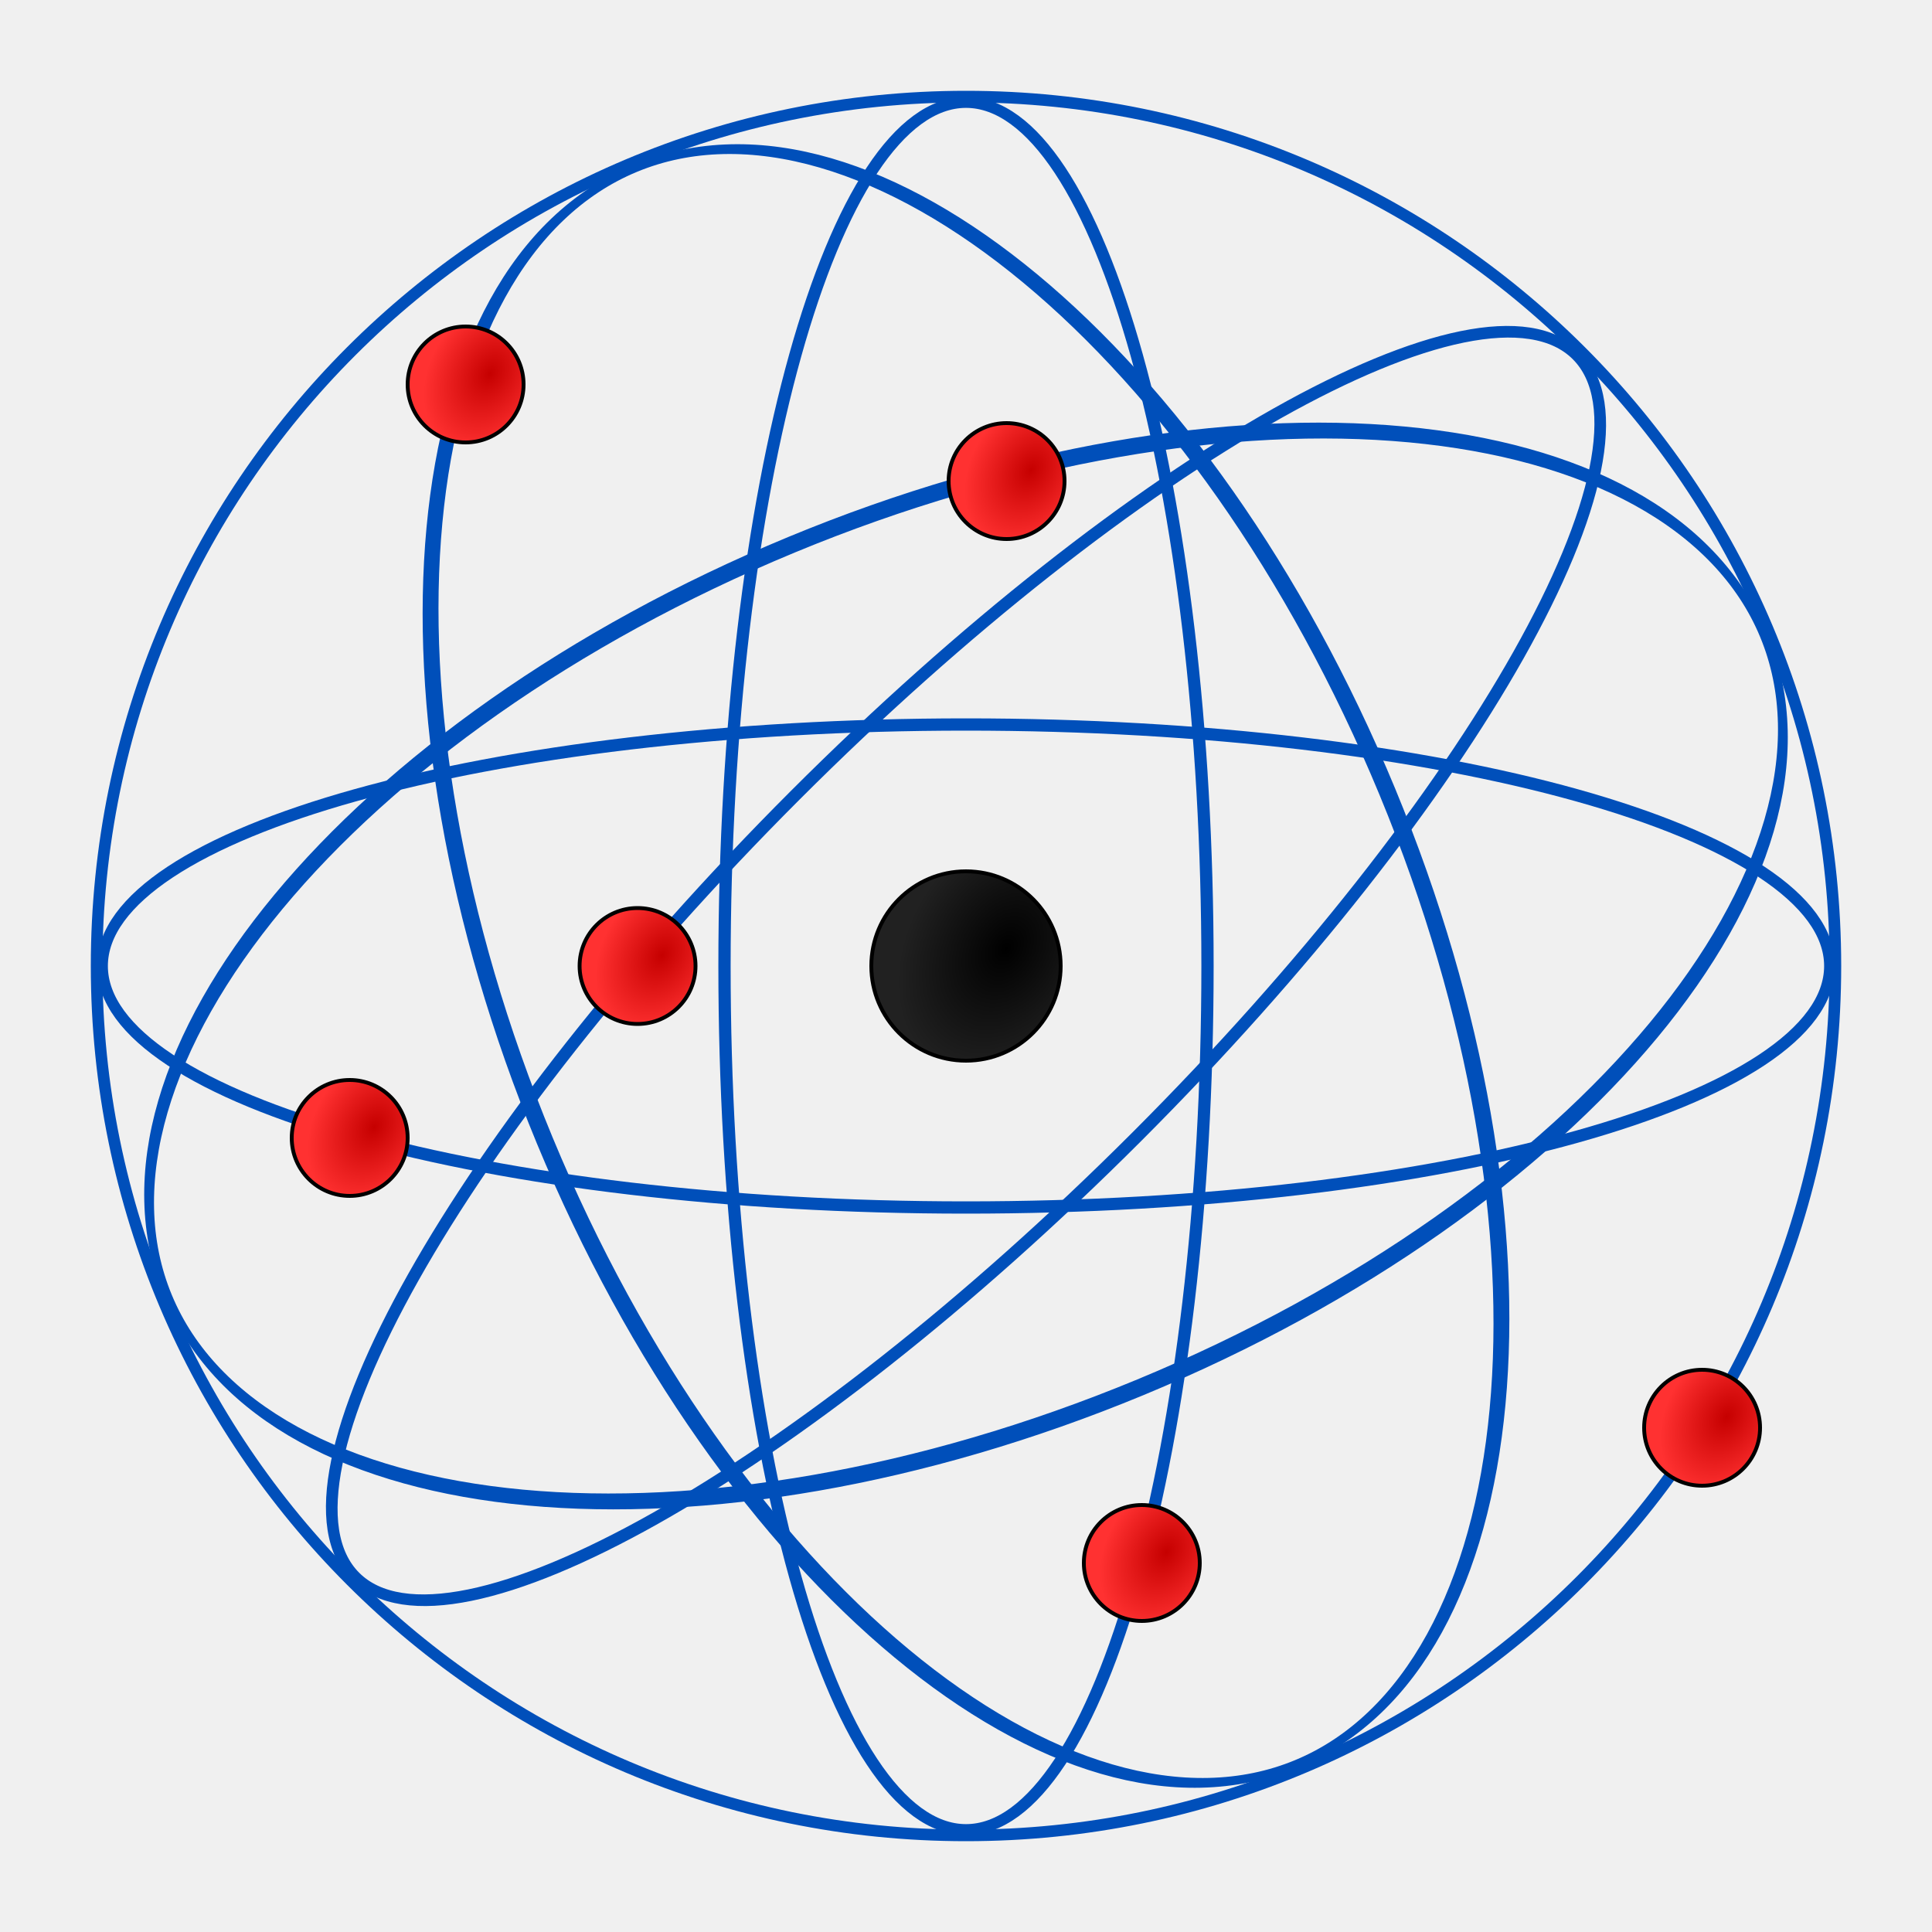
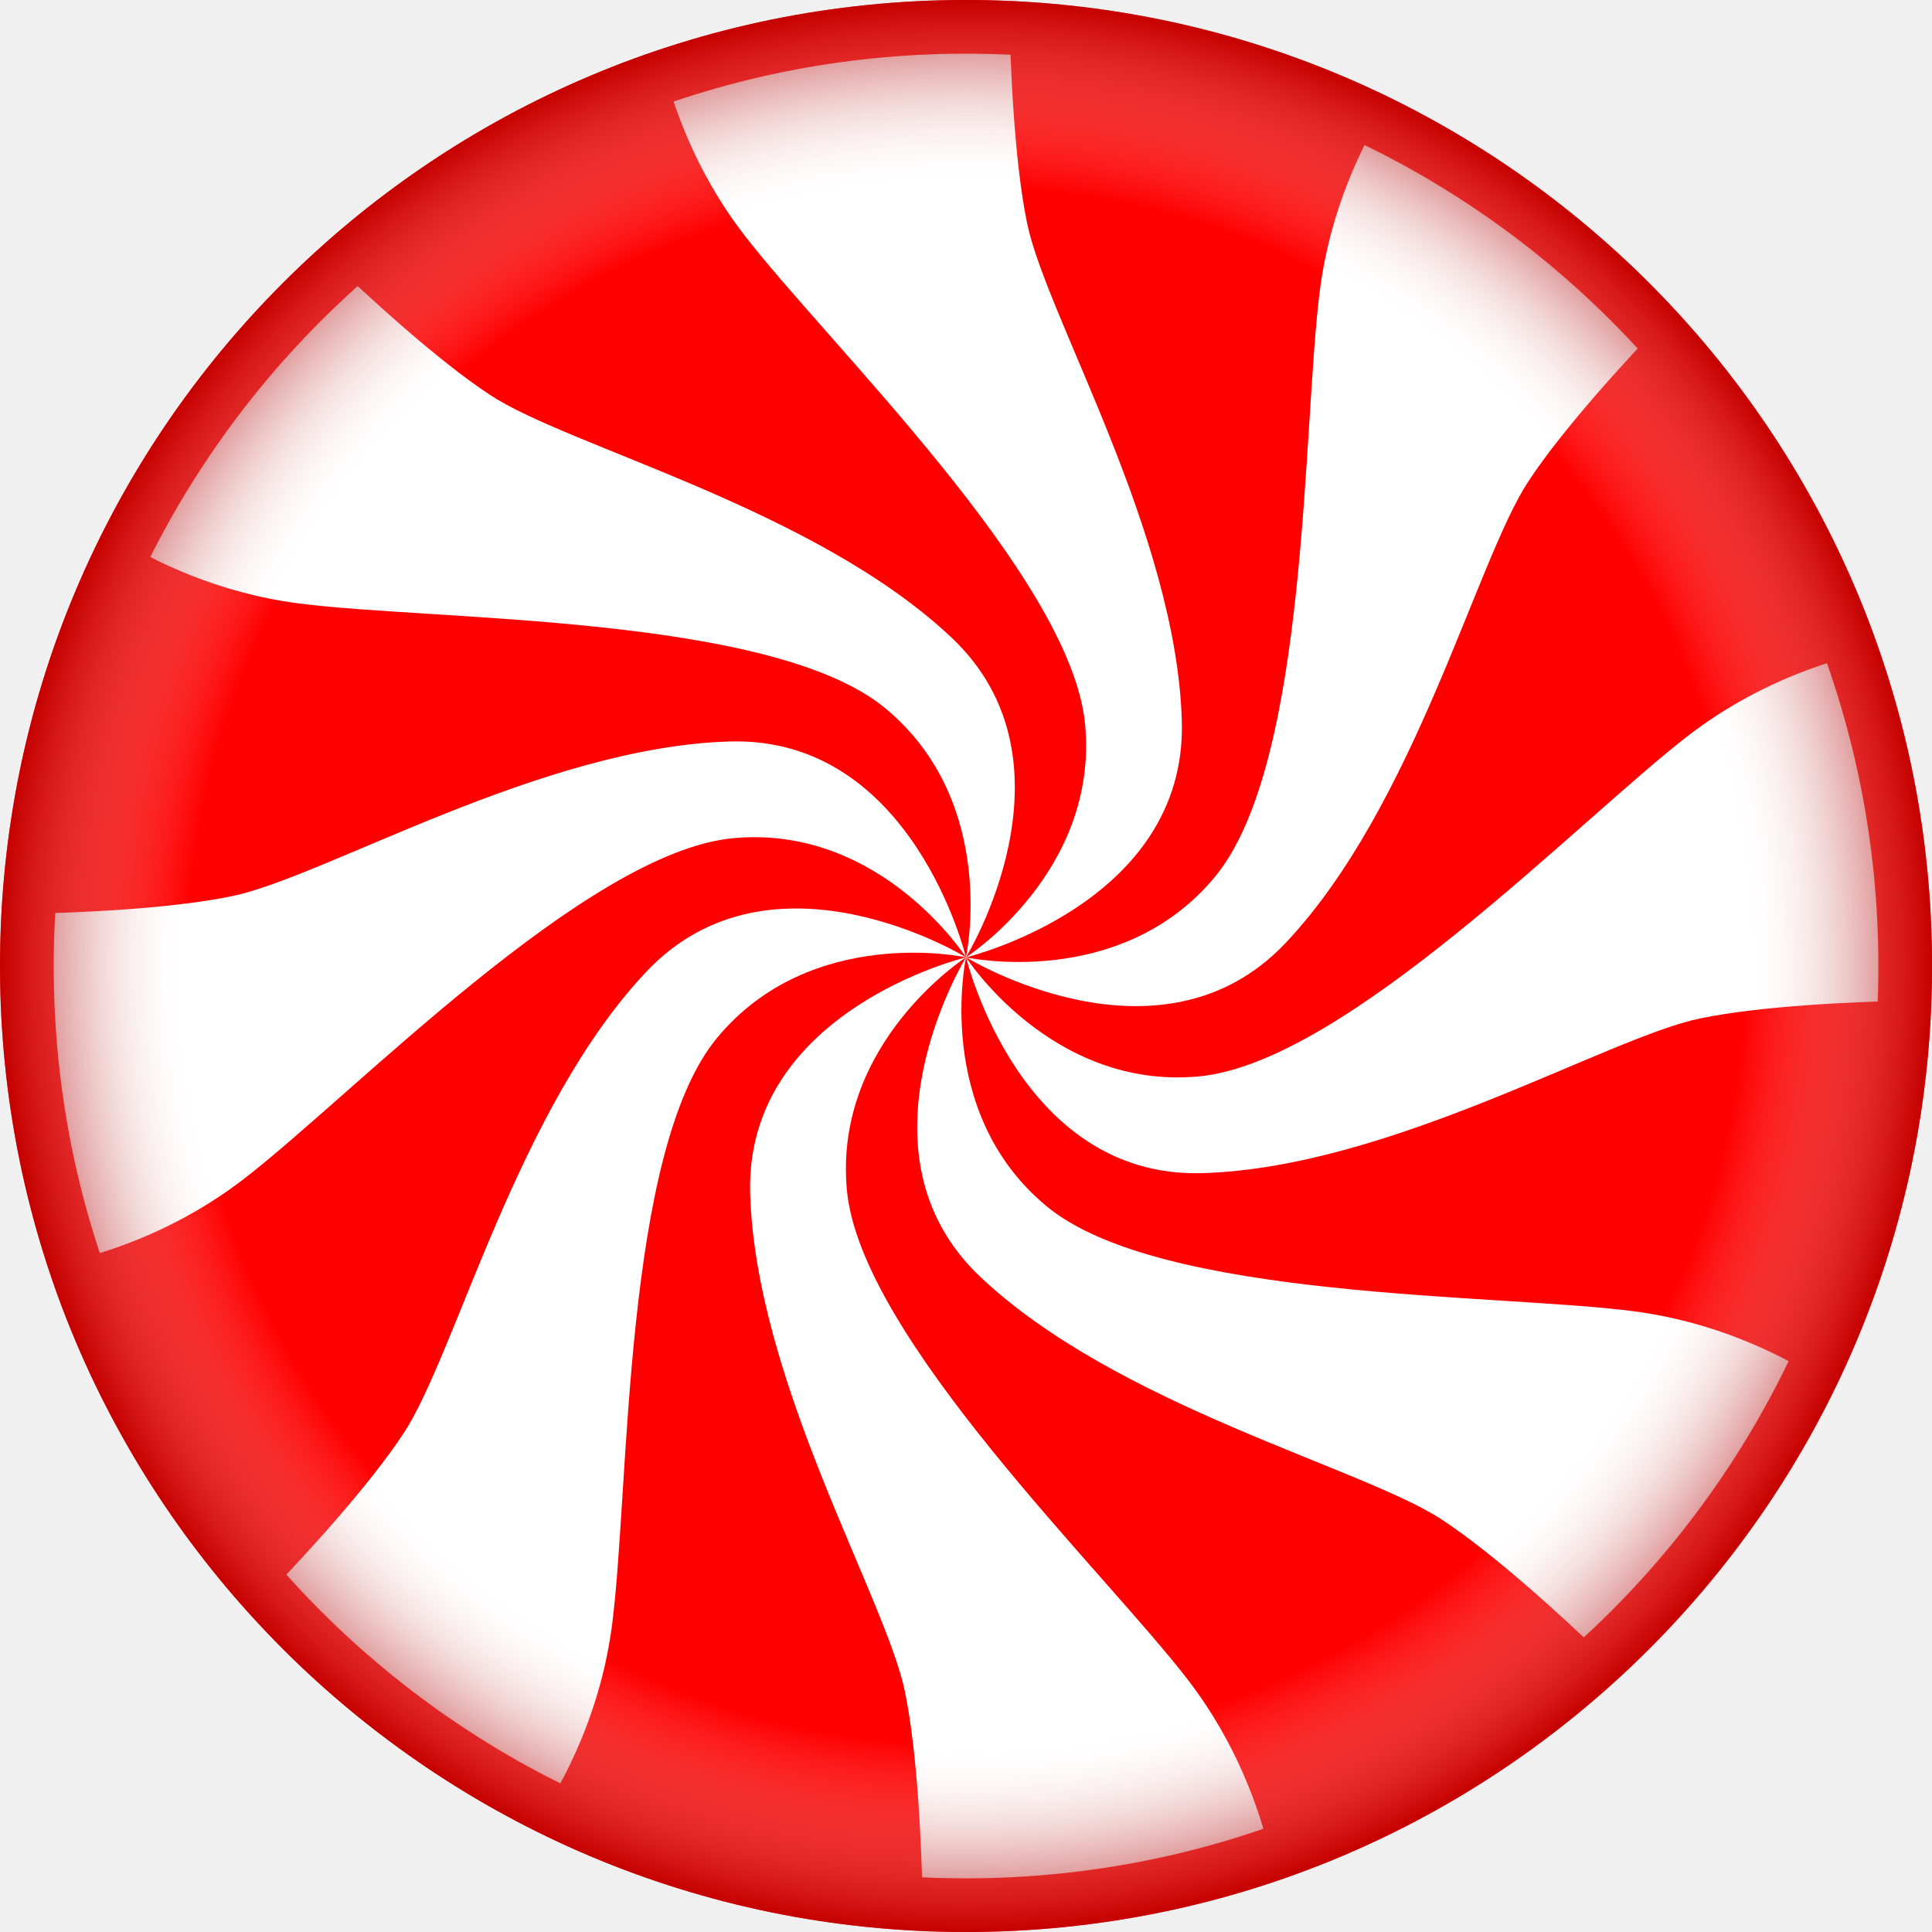
- <svg xmlns="http://www.w3.org/2000/svg" xmlns:xlink="http://www.w3.org/1999/xlink" width="500" height="500" id="svg3195" version="1.0">
-   <defs id="defs3197">
-     <linearGradient id="linearGradient3233">
-       <stop id="stop3235" offset="0" style="stop-color:#000000;stop-opacity:1;" />
-       <stop id="stop3237" offset="1" style="stop-color:#212121;stop-opacity:1;" />
+ <svg xmlns="http://www.w3.org/2000/svg" xmlns:xlink="http://www.w3.org/1999/xlink" id="svg2" viewBox="0 0 200 200" version="1.0">
+   <defs id="defs4">
+     <linearGradient id="linearGradient3305" y2="500.37" gradientUnits="userSpaceOnUse" x2="444.54" y1="500.37" x1="364.96">
+       <stop id="stop3301" stop-color="#f00" offset="0" />
+       <stop id="stop3339" stop-color="#f30000" offset=".889" />
+       <stop id="stop3303" stop-color="#e70000" offset="1" />
    </linearGradient>
-     <linearGradient id="linearGradient3221">
-       <stop style="stop-color:#c60000;stop-opacity:1;" offset="0" id="stop3223" />
-       <stop style="stop-color:#ff3131;stop-opacity:1;" offset="1" id="stop3225" />
-     </linearGradient>
-     <radialGradient xlink:href="#linearGradient3221" id="radialGradient3227" cx="122.556" cy="91.781" fx="122.556" fy="91.781" r="7.75" gradientUnits="userSpaceOnUse" gradientTransform="matrix(-0.7048794,1.180965,-0.8586773,-0.5125165,290.8715,-1.598213)" />
-     <radialGradient xlink:href="#linearGradient3233" id="radialGradient3231" gradientUnits="userSpaceOnUse" gradientTransform="matrix(-0.7048794,1.180965,-0.8586773,-0.5125165,290.8715,-1.598213)" cx="122.556" cy="91.781" fx="122.556" fy="91.781" r="7.75" />
-     <radialGradient xlink:href="#linearGradient3221" id="radialGradient3241" gradientUnits="userSpaceOnUse" gradientTransform="matrix(-0.7048794,1.180965,-0.8586773,-0.5125165,290.8715,-1.598213)" cx="122.556" cy="91.781" fx="122.556" fy="91.781" r="7.75" />
-     <radialGradient xlink:href="#linearGradient3221" id="radialGradient3245" gradientUnits="userSpaceOnUse" gradientTransform="matrix(-0.7048794,1.180965,-0.8586773,-0.5125165,290.8715,-1.598213)" cx="122.556" cy="91.781" fx="122.556" fy="91.781" r="7.75" />
-     <radialGradient xlink:href="#linearGradient3221" id="radialGradient3249" gradientUnits="userSpaceOnUse" gradientTransform="matrix(-0.7048794,1.180965,-0.8586773,-0.5125165,290.8715,-1.598213)" cx="122.556" cy="91.781" fx="122.556" fy="91.781" r="7.75" />
-     <radialGradient xlink:href="#linearGradient3221" id="radialGradient3253" gradientUnits="userSpaceOnUse" gradientTransform="matrix(-0.7048794,1.180965,-0.8586773,-0.5125165,290.8715,-1.598213)" cx="122.556" cy="91.781" fx="122.556" fy="91.781" r="7.75" />
-     <radialGradient xlink:href="#linearGradient3221" id="radialGradient3257" gradientUnits="userSpaceOnUse" gradientTransform="matrix(-0.7048794,1.180965,-0.8586773,-0.5125165,290.8715,-1.598213)" cx="122.556" cy="91.781" fx="122.556" fy="91.781" r="7.75" />
+     <radialGradient id="radialGradient3363" gradientUnits="userSpaceOnUse" cy="100" cx="100" r="100">
+       <stop id="stop3359" stop-color="#fff" stop-opacity="0" offset="0" />
+       <stop id="stop3365" stop-color="#fff" stop-opacity="0" offset=".806" />
+       <stop id="stop3361" stop-color="#b00000" stop-opacity=".735" offset="1" />
+     </radialGradient>
  </defs>
-   <g id="layer1">
-     <path style="opacity:1;fill:none;fill-opacity:1;fill-rule:nonzero;stroke:#004fba;stroke-width:3.173;stroke-linecap:round;stroke-linejoin:round;stroke-miterlimit:4;stroke-dasharray:none;stroke-dashoffset:0;stroke-opacity:1" id="path3205" d="M 500 262.5 A 250 62.5 0 1 1  0,262.5 A 250 62.5 0 1 1  500 262.5 z" transform="matrix(0.894,0,0,1,26.5,-12.5)" />
-     <path style="opacity:1;fill:none;fill-opacity:1;fill-rule:nonzero;stroke:#004fba;stroke-width:3.173;stroke-linecap:round;stroke-linejoin:round;stroke-miterlimit:4;stroke-dasharray:none;stroke-dashoffset:0;stroke-opacity:1" id="path3207" d="M 500 262.5 A 250 62.5 0 1 1  0,262.5 A 250 62.5 0 1 1  500 262.5 z" transform="matrix(0,0.894,-1,0,512.5,26.5)" />
-     <path style="opacity:1;fill:none;fill-opacity:1;fill-rule:nonzero;stroke:#004fba;stroke-width:2.309;stroke-linecap:round;stroke-linejoin:round;stroke-miterlimit:4;stroke-dasharray:none;stroke-dashoffset:0;stroke-opacity:1" id="path3209" d="M 500 262.5 A 250 62.5 0 1 1  0,262.5 A 250 62.5 0 1 1  500 262.5 z" transform="matrix(0.342119,0.8259484,-1.744285,0.7225063,622.3449,-146.145)" />
-     <path style="opacity:1;fill:none;fill-opacity:1;fill-rule:nonzero;stroke:#004fba;stroke-width:3;stroke-linecap:round;stroke-linejoin:round;stroke-miterlimit:4;stroke-dasharray:none;stroke-dashoffset:0;stroke-opacity:1" id="path3211" d="M 475 250 A 225 225 0 1 1  25,250 A 225 225 0 1 1  475 250 z" />
-     <path style="opacity:1;fill:none;fill-opacity:1;fill-rule:nonzero;stroke:#004fba;stroke-width:2.309;stroke-linecap:round;stroke-linejoin:round;stroke-miterlimit:4;stroke-dasharray:none;stroke-dashoffset:0;stroke-opacity:1" id="path3213" d="M 500 262.5 A 250 62.5 0 1 1  0,262.5 A 250 62.5 0 1 1  500 262.5 z" transform="matrix(-0.8259484,0.342119,-0.7225064,-1.744285,646.145,622.345)" />
-     <path style="opacity:1;fill:none;fill-opacity:1;fill-rule:nonzero;stroke:#004fba;stroke-width:3.173;stroke-linecap:round;stroke-linejoin:round;stroke-miterlimit:4;stroke-dasharray:none;stroke-dashoffset:0;stroke-opacity:1" id="path3215" d="M 500 262.5 A 250 62.5 0 1 1  0,262.5 A 250 62.5 0 1 1  500 262.5 z" transform="matrix(-0.6321536,0.6321535,-0.7071069,-0.7071068,593.654,277.5772)" />
-     <path style="opacity:1;fill:url(#radialGradient3227);fill-opacity:1.0;fill-rule:nonzero;stroke:#000000;stroke-width:0.5;stroke-linecap:round;stroke-linejoin:round;stroke-miterlimit:4;stroke-dasharray:none;stroke-dashoffset:0;stroke-opacity:1" id="path3219" d="M 130 97.5 A 7.5 7.5 0 1 1  115,97.5 A 7.5 7.5 0 1 1  130 97.5 z" transform="matrix(2.000001,0,0,2,-124.5001,-95.50004)" />
-     <path style="opacity:1;fill:url(#radialGradient3231);fill-opacity:1.0;fill-rule:nonzero;stroke:#000000;stroke-width:0.306;stroke-linecap:round;stroke-linejoin:round;stroke-miterlimit:4;stroke-dasharray:none;stroke-dashoffset:0;stroke-opacity:1" id="path3229" d="M 130 97.5 A 7.5 7.5 0 1 1  115,97.5 A 7.5 7.5 0 1 1  130 97.5 z" transform="matrix(3.266667,0,0,3.266667,-150.1667,-68.5)" />
-     <path style="opacity:1;fill:url(#radialGradient3241);fill-opacity:1;fill-rule:nonzero;stroke:#000000;stroke-width:0.5;stroke-linecap:round;stroke-linejoin:round;stroke-miterlimit:4;stroke-dasharray:none;stroke-dashoffset:0;stroke-opacity:1" id="path3239" d="M 130 97.5 A 7.5 7.5 0 1 1  115,97.5 A 7.5 7.5 0 1 1  130 97.5 z" transform="matrix(2.000001,0,0,2,15.49994,-70.50004)" />
-     <path style="opacity:1;fill:url(#radialGradient3245);fill-opacity:1;fill-rule:nonzero;stroke:#000000;stroke-width:0.5;stroke-linecap:round;stroke-linejoin:round;stroke-miterlimit:4;stroke-dasharray:none;stroke-dashoffset:0;stroke-opacity:1" id="path3243" d="M 130 97.5 A 7.5 7.5 0 1 1  115,97.5 A 7.5 7.5 0 1 1  130 97.5 z" transform="matrix(2.000001,0,0,2,-154.5001,99.49996)" />
-     <path style="opacity:1;fill:url(#radialGradient3249);fill-opacity:1;fill-rule:nonzero;stroke:#000000;stroke-width:0.5;stroke-linecap:round;stroke-linejoin:round;stroke-miterlimit:4;stroke-dasharray:none;stroke-dashoffset:0;stroke-opacity:1" id="path3247" d="M 130 97.5 A 7.5 7.5 0 1 1  115,97.5 A 7.5 7.5 0 1 1  130 97.5 z" transform="matrix(2.000001,0,0,2,-80.00006,54.99996)" />
-     <path style="opacity:1;fill:url(#radialGradient3253);fill-opacity:1;fill-rule:nonzero;stroke:#000000;stroke-width:0.5;stroke-linecap:round;stroke-linejoin:round;stroke-miterlimit:4;stroke-dasharray:none;stroke-dashoffset:0;stroke-opacity:1" id="path3251" d="M 130 97.5 A 7.5 7.5 0 1 1  115,97.5 A 7.5 7.5 0 1 1  130 97.5 z" transform="matrix(2.000001,0,0,2,50.49994,209.5)" />
-     <path style="opacity:1;fill:url(#radialGradient3257);fill-opacity:1;fill-rule:nonzero;stroke:#000000;stroke-width:0.5;stroke-linecap:round;stroke-linejoin:round;stroke-miterlimit:4;stroke-dasharray:none;stroke-dashoffset:0;stroke-opacity:1" id="path3255" d="M 130 97.5 A 7.5 7.5 0 1 1  115,97.5 A 7.5 7.5 0 1 1  130 97.5 z" transform="matrix(2.000001,0,0,2,195.4999,174.5)" />
+   <g id="layer1" transform="translate(-278 -354.36)">
+     <path id="path3168" d="m378 453.77s-13.75 8.52-12.33 23.79c1.42 15.25 26.72 39.51 35.33 50.73 5.08 6.62 7.41 13.49 8.51 18.06 12.92-4.43 24.6-11.54 34.42-20.62-4.16-3.98-11.17-10.44-16.67-14.06-8.18-5.39-33.61-11.74-47.78-25.13-13.78-13.02-1.48-32.77-1.48-32.77z" fill="url(#linearGradient3305)" fill-rule="evenodd" />
+     <path id="path3223" stroke-linejoin="round" d="m420 482.36a70 70 0 1 1 -140 0 70 70 0 1 1 140 0z" transform="matrix(1.3889 0 0 1.3889 -108.11 -215.59)" stroke="#f00" stroke-width="4" fill="#fff" />
+     <path id="use3230" d="m378 453.46s-13.75 8.83-12.33 24.1c1.42 15.25 26.72 39.51 35.33 50.73 5.08 6.62 7.41 13.49 8.51 18.06 12.92-4.43 24.6-11.54 34.42-20.62-4.16-3.98-11.17-10.44-16.67-14.06-8.18-5.39-33.61-11.74-47.78-25.13-13.78-13.02-1.48-33.08-1.48-33.08z" fill="#f00" fill-rule="evenodd" />
+     <path id="path3291" opacity="0" d="m93.178 199.59c-1.111-0.11-4.52-0.56-7.576-0.99-39.596-5.64-72.571-35.43-82.276-74.35-4.022-16.12-3.867-34.85 0.416-50.241 4.784-17.188 13.568-32.263 25.888-44.426 6.008-5.93 9.008-8.397 15.42-12.677 26.251-17.523 59.78-21.405 89.54-10.367 23.87 8.851 43.44 26.544 54.93 49.658 11.78 23.69 13.35 52.673 4.21 77.653-5.15 14.06-12.74 25.97-23.29 36.52-15.08 15.08-33.67 24.6-54.79 28.06-5.62 0.92-18.348 1.58-22.472 1.16zm20.692-6.07c4.73-0.69 11.02-2.09 14.83-3.3 2.06-0.66 1.99-1.17-1.13-7.75-2.57-5.43-4.84-8.5-15.09-20.33-9.65-11.14-13.822-16.34-17.533-21.85-6.003-8.92-7.809-13.91-7.485-20.69 0.275-5.75 2.422-10.47 6.968-15.33 1.736-1.86 3.012-3.37 2.835-3.37-1.034 0-7.474 3.36-9.806 5.13-3.841 2.9-5.401 4.72-7.29 8.5-1.565 3.14-1.638 3.55-1.628 9.09 0.017 9.16 2.405 17.81 9.991 36.17 5.884 14.25 6.508 16.71 7.219 28.48 0.197 3.26 0.596 5.99 0.909 6.21 0.738 0.53 10.88-0.03 17.21-0.96zm-54.161-13.01c2.969-7.02 3.307-9.2 5.199-33.65 1.222-15.78 2.313-22.89 4.616-30.05 1.861-5.8 2.946-7.68 6.425-11.14 4.668-4.64 10.067-6.755 17.461-6.836l3.809-0.042-2.627-1.243c-6.412-3.033-15.238-3.469-20.595-1.016-5.703 2.61-12.182 10.537-17.818 21.787-1.391 2.78-4.578 9.94-7.083 15.92-2.504 5.98-5.073 11.77-5.709 12.88-1.56 2.71-6.967 9.67-10.377 13.36l-2.779 3 1.072 1.45c1.339 1.81 7.283 7.18 11.617 10.49 4.387 3.35 13.659 8.88 14.58 8.7 0.406-0.07 1.4-1.7 2.209-3.61zm109.08-15.6c2.16-2.29 5.44-6.24 7.29-8.77 3.77-5.16 8.87-13.78 8.61-14.57-0.26-0.77-7.8-3.68-11.76-4.54-1.92-0.42-10.76-1.33-19.65-2.03-19.82-1.56-26.79-2.49-34.6-4.65-12.36-3.41-19.093-11.95-19.231-24.38l-0.042-3.81-1.242 2.62c-3.037 6.42-3.49 15.2-1.057 20.51 3.712 8.11 15.982 16.2 38.472 25.36 12.42 5.05 16.94 7.84 25.28 15.57 1.66 1.55 3.25 2.83 3.52 2.84s2.26-1.85 4.41-4.15zm-152.35-37.73c5.873-2.72 8.004-4.29 21.029-15.47 17.167-14.747 24.567-20.096 32.298-23.352 2.824-1.189 3.878-1.352 8.766-1.352 5.341 0 5.703 0.071 9.378 1.826 2.443 1.167 5.041 2.965 7.198 4.983 1.856 1.736 3.374 3.002 3.374 2.813s-0.763-1.977-1.696-3.973c-3.17-6.78-7.614-11.448-12.951-13.603-2.317-0.936-3.7-1.115-8.334-1.08-9.035 0.068-16.363 2.083-35.102 9.657-6.529 2.638-12.893 5.094-14.143 5.457-3.258 0.948-8.49 1.666-15.026 2.062l-5.682 0.344v6.308c0 8.1 1.609 18.39 4.109 26.26 0.62 1.96 0.682 1.95 6.781-0.88zm119.42-7.77c6.68-1.61 13.27-3.91 24.63-8.6 13.92-5.75 16.43-6.37 28.78-7.18l5.18-0.34-0.01-5.868c-0.02-7.727-2.24-21.047-4.53-27.067l-0.49-1.274-2.54 1c-7.5 2.959-10.66 5.159-24.12 16.815-11.14 9.647-16.35 13.824-21.86 17.534-8.91 6-13.9 7.81-20.68 7.48-5.78-0.27-10.47-2.41-15.41-7.03-3.8-3.55-3.94-3.26-1.15 2.33 3.47 6.93 8.97 11.87 14.89 13.37 3.12 0.79 11.5 0.23 17.31-1.17zm-9.96-17.13c8.05-3.707 15.33-14.551 24.43-36.392 6.26-15.032 7.56-17.237 15.54-26.307l3.51-3.989-4.02-3.867c-6.88-6.625-21.24-16.497-23.39-16.073-0.92 0.183-3.38 6.421-4.35 11.025-0.42 2.008-1 6.403-1.28 9.767s-0.95 11.457-1.49 17.985c-1.84 22.463-4.4 32.049-10.15 38.137-4.61 4.869-8.86 6.7-16.87 7.257l-5.06 0.347 2.02 0.91c7.05 3.17 15.76 3.66 21.11 1.2zm-18.07-6.566c5.82-2.912 9.87-6.851 12.31-11.991 1.19-2.501 1.32-3.355 1.31-8.586-0.01-9.158-2.4-17.805-9.99-36.168-5.83-14.107-6.46-16.585-7.22-28.355l-0.33-5.177h-5.224c-6.618 0-15.005 1.145-22.376 3.054-3.166 0.82-5.837 1.491-5.935 1.491-1.03 0 2.546 8.187 5.477 12.539 0.973 1.444 6.292 7.893 11.82 14.331 14.738 17.167 20.088 24.566 23.348 32.298 1.19 2.823 1.35 3.878 1.35 8.765 0 5.341-0.07 5.704-1.82 9.379-1.18 2.468-2.97 5.044-5.06 7.271-3.55 3.799-3.26 3.943 2.34 1.149zm-5-4.162c1.18-3.415 1.4-4.901 1.43-9.596 0.03-5.022-0.1-5.837-1.34-8.476-3.812-8.139-15.541-15.915-37.521-24.878-13.412-5.469-15.445-6.66-23.946-14.03l-5.257-4.558-4.102 4.253c-2.256 2.339-5.564 6.178-7.352 8.532-3.552 4.677-9.093 13.5-9.093 14.478 0 0.724 6.725 3.406 11.235 4.482 1.738 0.414 10.433 1.321 19.322 2.015 17.822 1.392 25.111 2.27 31.567 3.804 9.351 2.222 14.232 4.987 18.304 10.367 2.671 3.529 3.963 7.598 4.293 13.513 0.15 2.726 0.45 4.771 0.67 4.546 0.22-0.226 1.03-2.23 1.79-4.452z" stroke-width="4" transform="translate(278 354.36)" />
+     <path id="path3293" opacity="0" d="m93.178 199.59c-1.111-0.11-4.52-0.56-7.576-0.99-39.596-5.64-72.571-35.43-82.276-74.35-4.022-16.12-3.867-34.85 0.416-50.241 4.784-17.188 13.568-32.263 25.888-44.426 6.008-5.93 9.008-8.397 15.42-12.677 26.251-17.523 59.78-21.405 89.54-10.367 23.87 8.851 43.44 26.544 54.93 49.658 11.78 23.69 13.35 52.673 4.21 77.653-5.15 14.06-12.74 25.97-23.29 36.52-15.08 15.08-33.67 24.6-54.79 28.06-5.62 0.92-18.348 1.58-22.472 1.16zm20.692-6.07c4.73-0.69 11.02-2.09 14.83-3.3 2.06-0.66 1.99-1.17-1.13-7.75-2.57-5.43-4.84-8.5-15.09-20.33-9.65-11.14-13.822-16.34-17.533-21.85-6.003-8.92-7.809-13.91-7.485-20.69 0.275-5.75 2.422-10.47 6.968-15.33 1.736-1.86 3.012-3.37 2.835-3.37-1.034 0-7.474 3.36-9.806 5.13-3.841 2.9-5.401 4.72-7.29 8.5-1.565 3.14-1.638 3.55-1.628 9.09 0.017 9.16 2.405 17.81 9.991 36.17 5.884 14.25 6.508 16.71 7.219 28.48 0.197 3.26 0.596 5.99 0.909 6.21 0.738 0.53 10.88-0.03 17.21-0.96zm-54.161-13.01c2.969-7.02 3.307-9.2 5.199-33.65 1.222-15.78 2.313-22.89 4.616-30.05 1.861-5.8 2.946-7.68 6.425-11.14 4.668-4.64 10.067-6.755 17.461-6.836l3.809-0.042-2.627-1.243c-6.412-3.033-15.238-3.469-20.595-1.016-5.703 2.61-12.182 10.537-17.818 21.787-1.391 2.78-4.578 9.94-7.083 15.92-2.504 5.98-5.073 11.77-5.709 12.88-1.56 2.71-6.967 9.67-10.377 13.36l-2.779 3 1.072 1.45c1.339 1.81 7.283 7.18 11.617 10.49 4.387 3.35 13.659 8.88 14.58 8.7 0.406-0.07 1.4-1.7 2.209-3.61zm109.08-15.6c2.16-2.29 5.44-6.24 7.29-8.77 3.77-5.16 8.87-13.78 8.61-14.57-0.26-0.77-7.8-3.68-11.76-4.54-1.92-0.42-10.76-1.33-19.65-2.03-19.82-1.56-26.79-2.49-34.6-4.65-12.36-3.41-19.093-11.95-19.231-24.38l-0.042-3.81-1.242 2.62c-3.037 6.42-3.49 15.2-1.057 20.51 3.712 8.11 15.982 16.2 38.472 25.36 12.42 5.05 16.94 7.84 25.28 15.57 1.66 1.55 3.25 2.83 3.52 2.84s2.26-1.85 4.41-4.15zm-152.35-37.73c5.873-2.72 8.004-4.29 21.029-15.47 17.167-14.747 24.567-20.096 32.298-23.352 2.824-1.189 3.878-1.352 8.766-1.352 5.341 0 5.703 0.071 9.378 1.826 2.443 1.167 5.041 2.965 7.198 4.983 1.856 1.736 3.374 3.002 3.374 2.813s-0.763-1.977-1.696-3.973c-3.17-6.78-7.614-11.448-12.951-13.603-2.317-0.936-3.7-1.115-8.334-1.08-9.035 0.068-16.363 2.083-35.102 9.657-6.529 2.638-12.893 5.094-14.143 5.457-3.258 0.948-8.49 1.666-15.026 2.062l-5.682 0.344v6.308c0 8.1 1.609 18.39 4.109 26.26 0.62 1.96 0.682 1.95 6.781-0.88zm119.42-7.77c6.68-1.61 13.27-3.91 24.63-8.6 13.92-5.75 16.43-6.37 28.78-7.18l5.18-0.34-0.01-5.868c-0.02-7.727-2.24-21.047-4.53-27.067l-0.49-1.274-2.54 1c-7.5 2.959-10.66 5.159-24.12 16.815-11.14 9.647-16.35 13.824-21.86 17.534-8.91 6-13.9 7.81-20.68 7.48-5.78-0.27-10.47-2.41-15.41-7.03-3.8-3.55-3.94-3.26-1.15 2.33 3.47 6.93 8.97 11.87 14.89 13.37 3.12 0.79 11.5 0.23 17.31-1.17zm-9.96-17.13c8.05-3.707 15.33-14.551 24.43-36.392 6.26-15.032 7.56-17.237 15.54-26.307l3.51-3.989-4.02-3.867c-6.88-6.625-21.24-16.497-23.39-16.073-0.92 0.183-3.38 6.421-4.35 11.025-0.42 2.008-1 6.403-1.28 9.767s-0.95 11.457-1.49 17.985c-1.84 22.463-4.4 32.049-10.15 38.137-4.61 4.869-8.86 6.7-16.87 7.257l-5.06 0.347 2.02 0.91c7.05 3.17 15.76 3.66 21.11 1.2zm-18.07-6.566c5.82-2.912 9.87-6.851 12.31-11.991 1.19-2.501 1.32-3.355 1.31-8.586-0.01-9.158-2.4-17.805-9.99-36.168-5.83-14.107-6.46-16.585-7.22-28.355l-0.33-5.177h-5.224c-6.618 0-15.005 1.145-22.376 3.054-3.166 0.82-5.837 1.491-5.935 1.491-1.03 0 2.546 8.187 5.477 12.539 0.973 1.444 6.292 7.893 11.82 14.331 14.738 17.167 20.088 24.566 23.348 32.298 1.19 2.823 1.35 3.878 1.35 8.765 0 5.341-0.07 5.704-1.82 9.379-1.18 2.468-2.97 5.044-5.06 7.271-3.55 3.799-3.26 3.943 2.34 1.149zm-5-4.162c1.18-3.415 1.4-4.901 1.43-9.596 0.03-5.022-0.1-5.837-1.34-8.476-3.812-8.139-15.541-15.915-37.521-24.878-13.412-5.469-15.445-6.66-23.946-14.03l-5.257-4.558-4.102 4.253c-2.256 2.339-5.564 6.178-7.352 8.532-3.552 4.677-9.093 13.5-9.093 14.478 0 0.724 6.725 3.406 11.235 4.482 1.738 0.414 10.433 1.321 19.322 2.015 17.822 1.392 25.111 2.27 31.567 3.804 9.351 2.222 14.232 4.987 18.304 10.367 2.671 3.529 3.963 7.598 4.293 13.513 0.15 2.726 0.45 4.771 0.67 4.546 0.22-0.226 1.03-2.23 1.79-4.452z" stroke-width="4" transform="translate(278 354.36)" />
+     <path id="path3295" opacity="0" d="m93.178 199.59c-1.111-0.11-4.52-0.56-7.576-0.99-39.596-5.64-72.571-35.43-82.276-74.35-4.022-16.12-3.867-34.85 0.416-50.241 4.784-17.188 13.568-32.263 25.888-44.426 6.008-5.93 9.008-8.397 15.42-12.677 26.251-17.523 59.78-21.405 89.54-10.367 23.87 8.851 43.44 26.544 54.93 49.658 11.78 23.69 13.35 52.673 4.21 77.653-5.15 14.06-12.74 25.97-23.29 36.52-15.08 15.08-33.67 24.6-54.79 28.06-5.62 0.92-18.348 1.58-22.472 1.16zm20.692-6.07c4.73-0.69 11.02-2.09 14.83-3.3 2.06-0.66 1.99-1.17-1.13-7.75-2.57-5.43-4.84-8.5-15.09-20.33-9.65-11.14-13.822-16.34-17.533-21.85-6.003-8.92-7.809-13.91-7.485-20.69 0.275-5.75 2.422-10.47 6.968-15.33 1.736-1.86 3.012-3.37 2.835-3.37-1.034 0-7.474 3.36-9.806 5.13-3.841 2.9-5.401 4.72-7.29 8.5-1.565 3.14-1.638 3.55-1.628 9.09 0.017 9.16 2.405 17.81 9.991 36.17 5.884 14.25 6.508 16.71 7.219 28.48 0.197 3.26 0.596 5.99 0.909 6.21 0.738 0.53 10.88-0.03 17.21-0.96zm-54.161-13.01c2.969-7.02 3.307-9.2 5.199-33.65 1.222-15.78 2.313-22.89 4.616-30.05 1.861-5.8 2.946-7.68 6.425-11.14 4.668-4.64 10.067-6.755 17.461-6.836l3.809-0.042-2.627-1.243c-6.412-3.033-15.238-3.469-20.595-1.016-5.703 2.61-12.182 10.537-17.818 21.787-1.391 2.78-4.578 9.94-7.083 15.92-2.504 5.98-5.073 11.77-5.709 12.88-1.56 2.71-6.967 9.67-10.377 13.36l-2.779 3 1.072 1.45c1.339 1.81 7.283 7.18 11.617 10.49 4.387 3.35 13.659 8.88 14.58 8.7 0.406-0.07 1.4-1.7 2.209-3.61zm109.08-15.6c2.16-2.29 5.44-6.24 7.29-8.77 3.77-5.16 8.87-13.78 8.61-14.57-0.26-0.77-7.8-3.68-11.76-4.54-1.92-0.42-10.76-1.33-19.65-2.03-19.82-1.56-26.79-2.49-34.6-4.65-12.36-3.41-19.093-11.95-19.231-24.38l-0.042-3.81-1.242 2.62c-3.037 6.42-3.49 15.2-1.057 20.51 3.712 8.11 15.982 16.2 38.472 25.36 12.42 5.05 16.94 7.84 25.28 15.57 1.66 1.55 3.25 2.83 3.52 2.84s2.26-1.85 4.41-4.15zm-152.35-37.73c5.873-2.72 8.004-4.29 21.029-15.47 17.167-14.747 24.567-20.096 32.298-23.352 2.824-1.189 3.878-1.352 8.766-1.352 5.341 0 5.703 0.071 9.378 1.826 2.443 1.167 5.041 2.965 7.198 4.983 1.856 1.736 3.374 3.002 3.374 2.813s-0.763-1.977-1.696-3.973c-3.17-6.78-7.614-11.448-12.951-13.603-2.317-0.936-3.7-1.115-8.334-1.08-9.035 0.068-16.363 2.083-35.102 9.657-6.529 2.638-12.893 5.094-14.143 5.457-3.258 0.948-8.49 1.666-15.026 2.062l-5.682 0.344v6.308c0 8.1 1.609 18.39 4.109 26.26 0.62 1.96 0.682 1.95 6.781-0.88zm119.42-7.77c6.68-1.61 13.27-3.91 24.63-8.6 13.92-5.75 16.43-6.37 28.78-7.18l5.18-0.34-0.01-5.868c-0.02-7.727-2.24-21.047-4.53-27.067l-0.49-1.274-2.54 1c-7.5 2.959-10.66 5.159-24.12 16.815-11.14 9.647-16.35 13.824-21.86 17.534-8.91 6-13.9 7.81-20.68 7.48-5.78-0.27-10.47-2.41-15.41-7.03-3.8-3.55-3.94-3.26-1.15 2.33 3.47 6.93 8.97 11.87 14.89 13.37 3.12 0.79 11.5 0.23 17.31-1.17zm-9.96-17.13c8.05-3.707 15.33-14.551 24.43-36.392 6.26-15.032 7.56-17.237 15.54-26.307l3.51-3.989-4.02-3.867c-6.88-6.625-21.24-16.497-23.39-16.073-0.92 0.183-3.38 6.421-4.35 11.025-0.42 2.008-1 6.403-1.28 9.767s-0.95 11.457-1.49 17.985c-1.84 22.463-4.4 32.049-10.15 38.137-4.61 4.869-8.86 6.7-16.87 7.257l-5.06 0.347 2.02 0.91c7.05 3.17 15.76 3.66 21.11 1.2zm-18.07-6.566c5.82-2.912 9.87-6.851 12.31-11.991 1.19-2.501 1.32-3.355 1.31-8.586-0.01-9.158-2.4-17.805-9.99-36.168-5.83-14.107-6.46-16.585-7.22-28.355l-0.33-5.177h-5.224c-6.618 0-15.005 1.145-22.376 3.054-3.166 0.82-5.837 1.491-5.935 1.491-1.03 0 2.546 8.187 5.477 12.539 0.973 1.444 6.292 7.893 11.82 14.331 14.738 17.167 20.088 24.566 23.348 32.298 1.19 2.823 1.35 3.878 1.35 8.765 0 5.341-0.07 5.704-1.82 9.379-1.18 2.468-2.97 5.044-5.06 7.271-3.55 3.799-3.26 3.943 2.34 1.149zm-5-4.162c1.18-3.415 1.4-4.901 1.43-9.596 0.03-5.022-0.1-5.837-1.34-8.476-3.812-8.139-15.541-15.915-37.521-24.878-13.412-5.469-15.445-6.66-23.946-14.03l-5.257-4.558-4.102 4.253c-2.256 2.339-5.564 6.178-7.352 8.532-3.552 4.677-9.093 13.5-9.093 14.478 0 0.724 6.725 3.406 11.235 4.482 1.738 0.414 10.433 1.321 19.322 2.015 17.822 1.392 25.111 2.27 31.567 3.804 9.351 2.222 14.232 4.987 18.304 10.367 2.671 3.529 3.963 7.598 4.293 13.513 0.15 2.726 0.45 4.771 0.67 4.546 0.22-0.226 1.03-2.23 1.79-4.452z" stroke-width="4" transform="translate(278 354.36)" />
+     <path id="path3297" opacity="0" d="m93.178 199.59c-1.111-0.11-4.52-0.56-7.576-0.99-39.596-5.64-72.571-35.43-82.276-74.35-4.022-16.12-3.867-34.85 0.416-50.241 4.784-17.188 13.568-32.263 25.888-44.426 6.008-5.93 9.008-8.397 15.42-12.677 26.251-17.523 59.78-21.405 89.54-10.367 23.87 8.851 43.44 26.544 54.93 49.658 11.78 23.69 13.35 52.673 4.21 77.653-5.15 14.06-12.74 25.97-23.29 36.52-15.08 15.08-33.67 24.6-54.79 28.06-5.62 0.92-18.348 1.58-22.472 1.16zm20.692-6.07c4.73-0.69 11.02-2.09 14.83-3.3 2.06-0.66 1.99-1.17-1.13-7.75-2.57-5.43-4.84-8.5-15.09-20.33-9.65-11.14-13.822-16.34-17.533-21.85-6.003-8.92-7.809-13.91-7.485-20.69 0.275-5.75 2.422-10.47 6.968-15.33 1.736-1.86 3.012-3.37 2.835-3.37-1.034 0-7.474 3.36-9.806 5.13-3.841 2.9-5.401 4.72-7.29 8.5-1.565 3.14-1.638 3.55-1.628 9.09 0.017 9.16 2.405 17.81 9.991 36.17 5.884 14.25 6.508 16.71 7.219 28.48 0.197 3.26 0.596 5.99 0.909 6.21 0.738 0.53 10.88-0.03 17.21-0.96zm-54.161-13.01c2.969-7.02 3.307-9.2 5.199-33.65 1.222-15.78 2.313-22.89 4.616-30.05 1.861-5.8 2.946-7.68 6.425-11.14 4.668-4.64 10.067-6.755 17.461-6.836l3.809-0.042-2.627-1.243c-6.412-3.033-15.238-3.469-20.595-1.016-5.703 2.61-12.182 10.537-17.818 21.787-1.391 2.78-4.578 9.94-7.083 15.92-2.504 5.98-5.073 11.77-5.709 12.88-1.56 2.71-6.967 9.67-10.377 13.36l-2.779 3 1.072 1.45c1.339 1.81 7.283 7.18 11.617 10.49 4.387 3.35 13.659 8.88 14.58 8.7 0.406-0.07 1.4-1.7 2.209-3.61zm109.08-15.6c2.16-2.29 5.44-6.24 7.29-8.77 3.77-5.16 8.87-13.78 8.61-14.57-0.26-0.77-7.8-3.68-11.76-4.54-1.92-0.42-10.76-1.33-19.65-2.03-19.82-1.56-26.79-2.49-34.6-4.65-12.36-3.41-19.093-11.95-19.231-24.38l-0.042-3.81-1.242 2.62c-3.037 6.42-3.49 15.2-1.057 20.51 3.712 8.11 15.982 16.2 38.472 25.36 12.42 5.05 16.94 7.84 25.28 15.57 1.66 1.55 3.25 2.83 3.52 2.84s2.26-1.85 4.41-4.15zm-152.35-37.73c5.873-2.72 8.004-4.29 21.029-15.47 17.167-14.747 24.567-20.096 32.298-23.352 2.824-1.189 3.878-1.352 8.766-1.352 5.341 0 5.703 0.071 9.378 1.826 2.443 1.167 5.041 2.965 7.198 4.983 1.856 1.736 3.374 3.002 3.374 2.813s-0.763-1.977-1.696-3.973c-3.17-6.78-7.614-11.448-12.951-13.603-2.317-0.936-3.7-1.115-8.334-1.08-9.035 0.068-16.363 2.083-35.102 9.657-6.529 2.638-12.893 5.094-14.143 5.457-3.258 0.948-8.49 1.666-15.026 2.062l-5.682 0.344v6.308c0 8.1 1.609 18.39 4.109 26.26 0.62 1.96 0.682 1.95 6.781-0.88zm119.42-7.77c6.68-1.61 13.27-3.91 24.63-8.6 13.92-5.75 16.43-6.37 28.78-7.18l5.18-0.34-0.01-5.868c-0.02-7.727-2.24-21.047-4.53-27.067l-0.49-1.274-2.54 1c-7.5 2.959-10.66 5.159-24.12 16.815-11.14 9.647-16.35 13.824-21.86 17.534-8.91 6-13.9 7.81-20.68 7.48-5.78-0.27-10.47-2.41-15.41-7.03-3.8-3.55-3.94-3.26-1.15 2.33 3.47 6.93 8.97 11.87 14.89 13.37 3.12 0.79 11.5 0.23 17.31-1.17zm-9.96-17.13c8.05-3.707 15.33-14.551 24.43-36.392 6.26-15.032 7.56-17.237 15.54-26.307l3.51-3.989-4.02-3.867c-6.88-6.625-21.24-16.497-23.39-16.073-0.92 0.183-3.38 6.421-4.35 11.025-0.42 2.008-1 6.403-1.28 9.767s-0.95 11.457-1.49 17.985c-1.84 22.463-4.4 32.049-10.15 38.137-4.61 4.869-8.86 6.7-16.87 7.257l-5.06 0.347 2.02 0.91c7.05 3.17 15.76 3.66 21.11 1.2zm-18.07-6.566c5.82-2.912 9.87-6.851 12.31-11.991 1.19-2.501 1.32-3.355 1.31-8.586-0.01-9.158-2.4-17.805-9.99-36.168-5.83-14.107-6.46-16.585-7.22-28.355l-0.33-5.177h-5.224c-6.618 0-15.005 1.145-22.376 3.054-3.166 0.82-5.837 1.491-5.935 1.491-1.03 0 2.546 8.187 5.477 12.539 0.973 1.444 6.292 7.893 11.82 14.331 14.738 17.167 20.088 24.566 23.348 32.298 1.19 2.823 1.35 3.878 1.35 8.765 0 5.341-0.07 5.704-1.82 9.379-1.18 2.468-2.97 5.044-5.06 7.271-3.55 3.799-3.26 3.943 2.34 1.149zm-5-4.162c1.18-3.415 1.4-4.901 1.43-9.596 0.03-5.022-0.1-5.837-1.34-8.476-3.812-8.139-15.541-15.915-37.521-24.878-13.412-5.469-15.445-6.66-23.946-14.03l-5.257-4.558-4.102 4.253c-2.256 2.339-5.564 6.178-7.352 8.532-3.552 4.677-9.093 13.5-9.093 14.478 0 0.724 6.725 3.406 11.235 4.482 1.738 0.414 10.433 1.321 19.322 2.015 17.822 1.392 25.111 2.27 31.567 3.804 9.351 2.222 14.232 4.987 18.304 10.367 2.671 3.529 3.963 7.598 4.293 13.513 0.15 2.726 0.45 4.771 0.67 4.546 0.22-0.226 1.03-2.23 1.79-4.452z" stroke-width="4" transform="translate(278 354.36)" />
+     <use id="use3341" xlink:href="#use3230" transform="matrix(.70711 .70711 -.70711 .70711 431.36 -134.47)" height="200" width="200" y="0" x="0" />
+     <use id="use3343" xlink:href="#use3230" transform="matrix(0 1 -1 0 831.46 75.459)" height="200" width="200" y="0" x="0" />
+     <use id="use3345" xlink:href="#use3230" transform="matrix(-.70711 .70711 -.70711 -.70711 965.93 506.82)" height="200" width="200" y="0" x="0" />
+     <use id="use3347" xlink:href="#use3230" transform="matrix(-1 0 0 -1 756 906.92)" height="200" width="200" y="0" x="0" />
+     <use id="use3349" xlink:href="#use3230" transform="matrix(-.70711 -.70711 .70711 -.70711 324.64 1041.4)" height="200" width="200" y="0" x="0" />
+     <use id="use3351" xlink:href="#use3230" transform="matrix(0 -1 1 0 -75.459 831.46)" height="200" width="200" y="0" x="0" />
+     <use id="use3353" xlink:href="#use3230" transform="matrix(.70711 -.70711 .70711 .70711 -209.93 400.1)" height="200" width="200" y="0" x="0" />
+     <path id="path3355" d="m200 100a100 100 0 1 1 -200 0 100 100 0 1 1 200 0z" fill="url(#radialGradient3363)" transform="translate(278 354.36)" />
  </g>
</svg>
